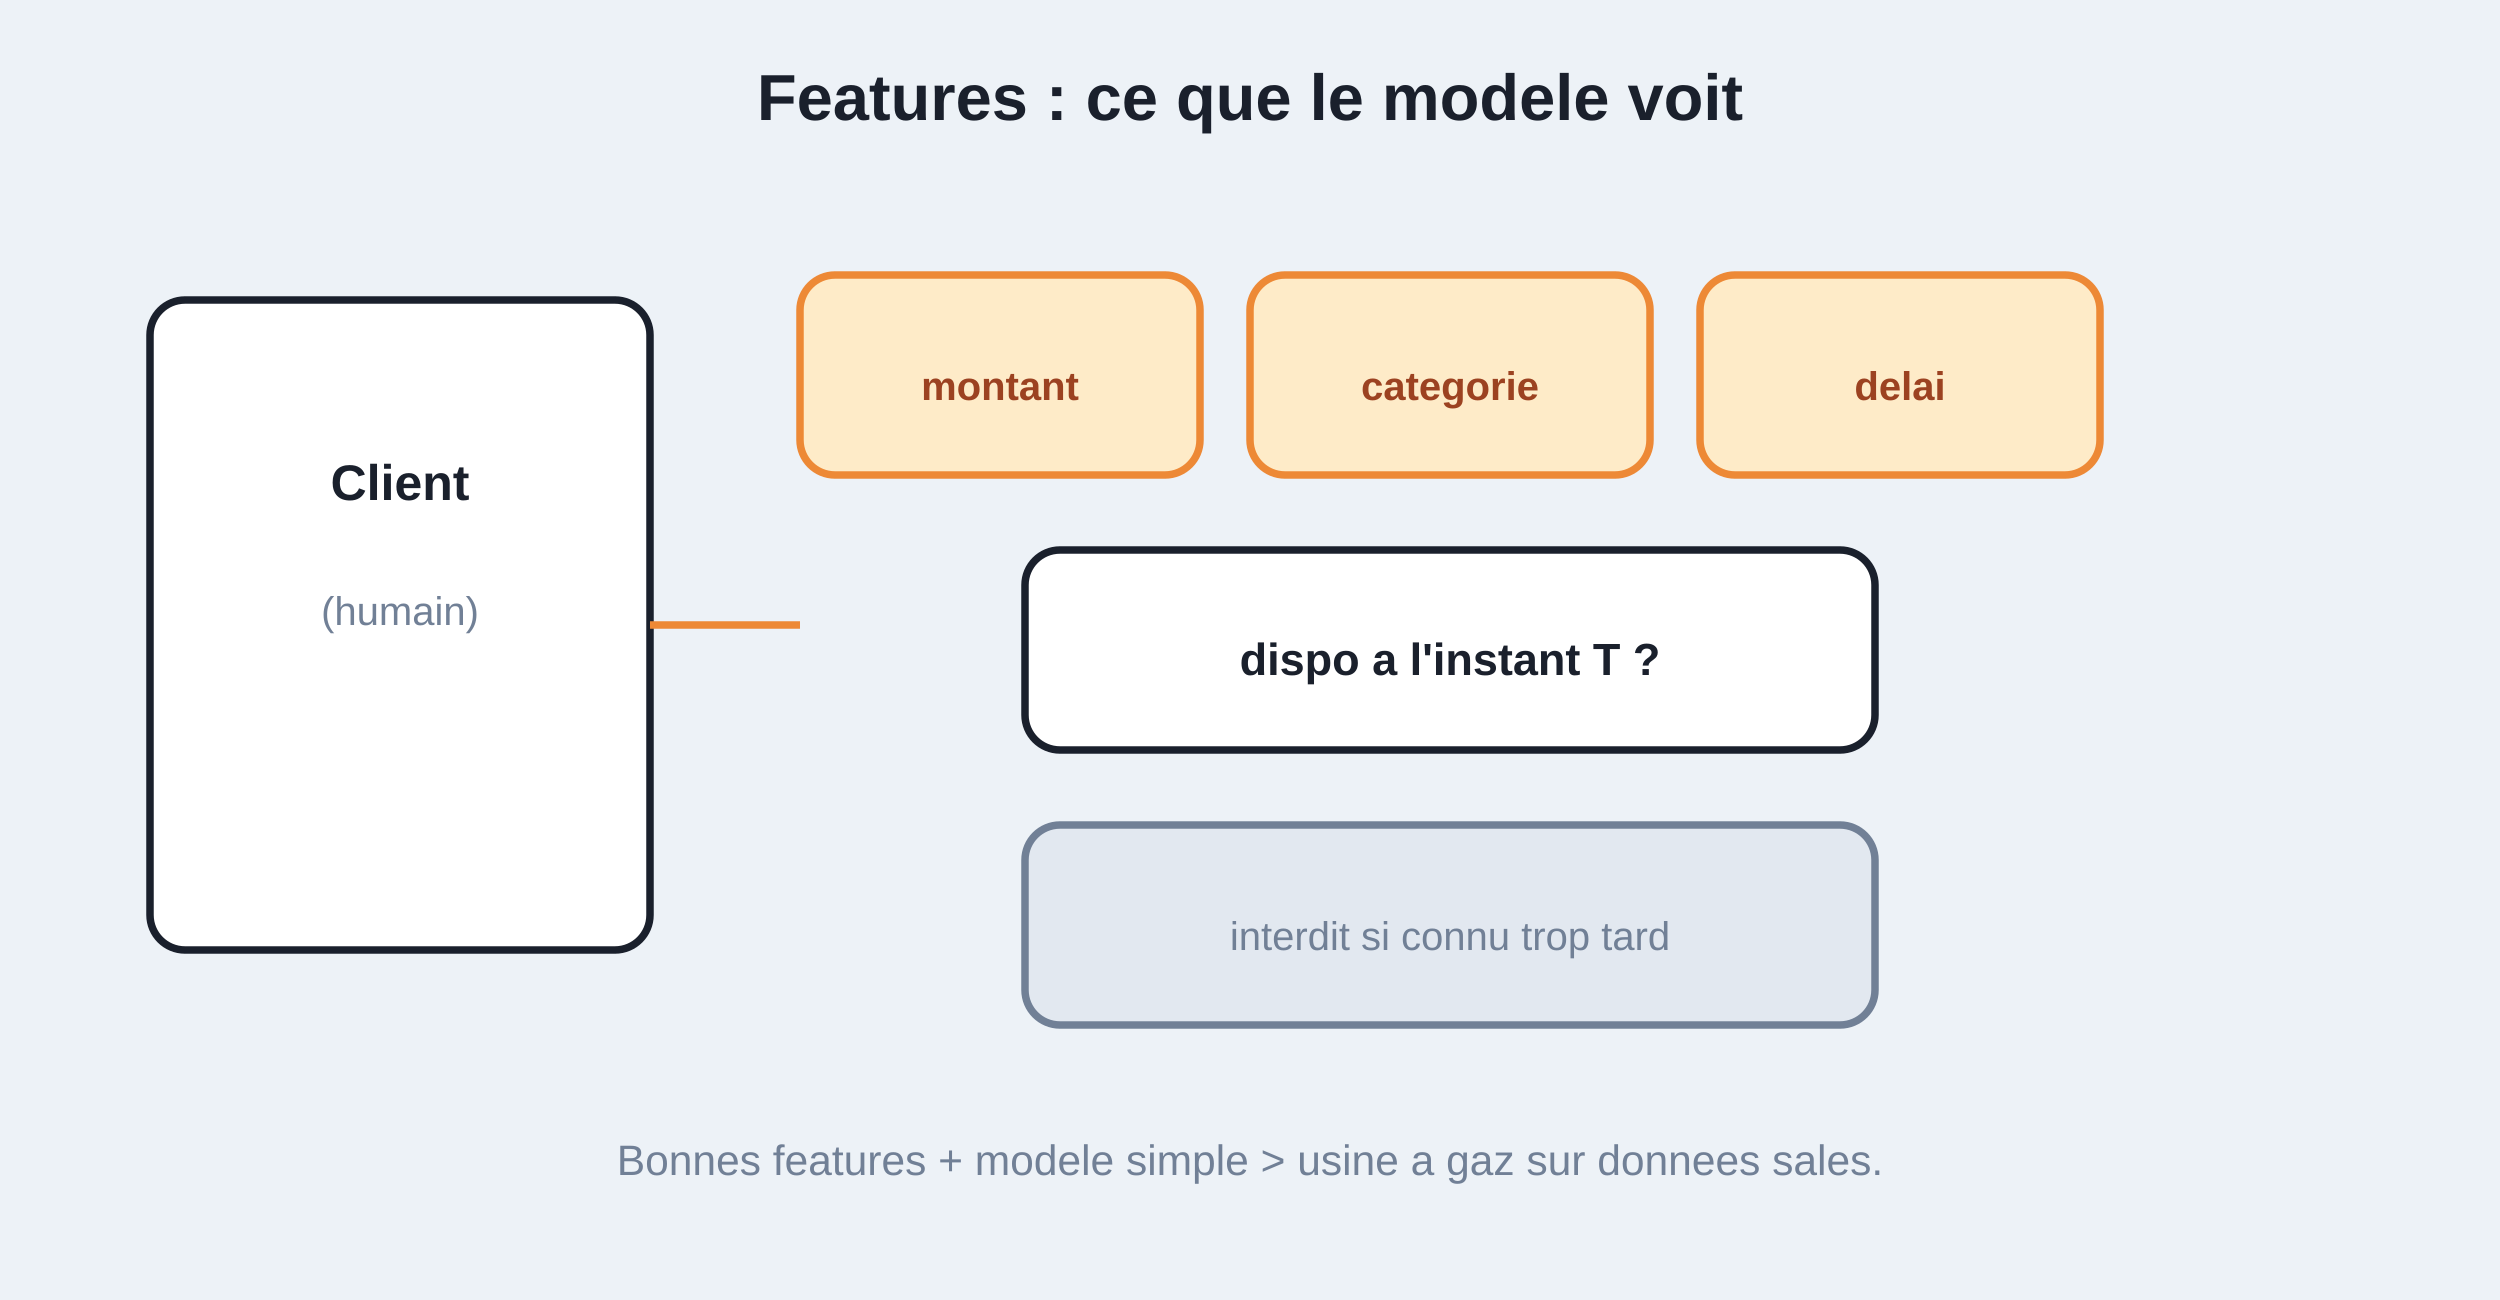
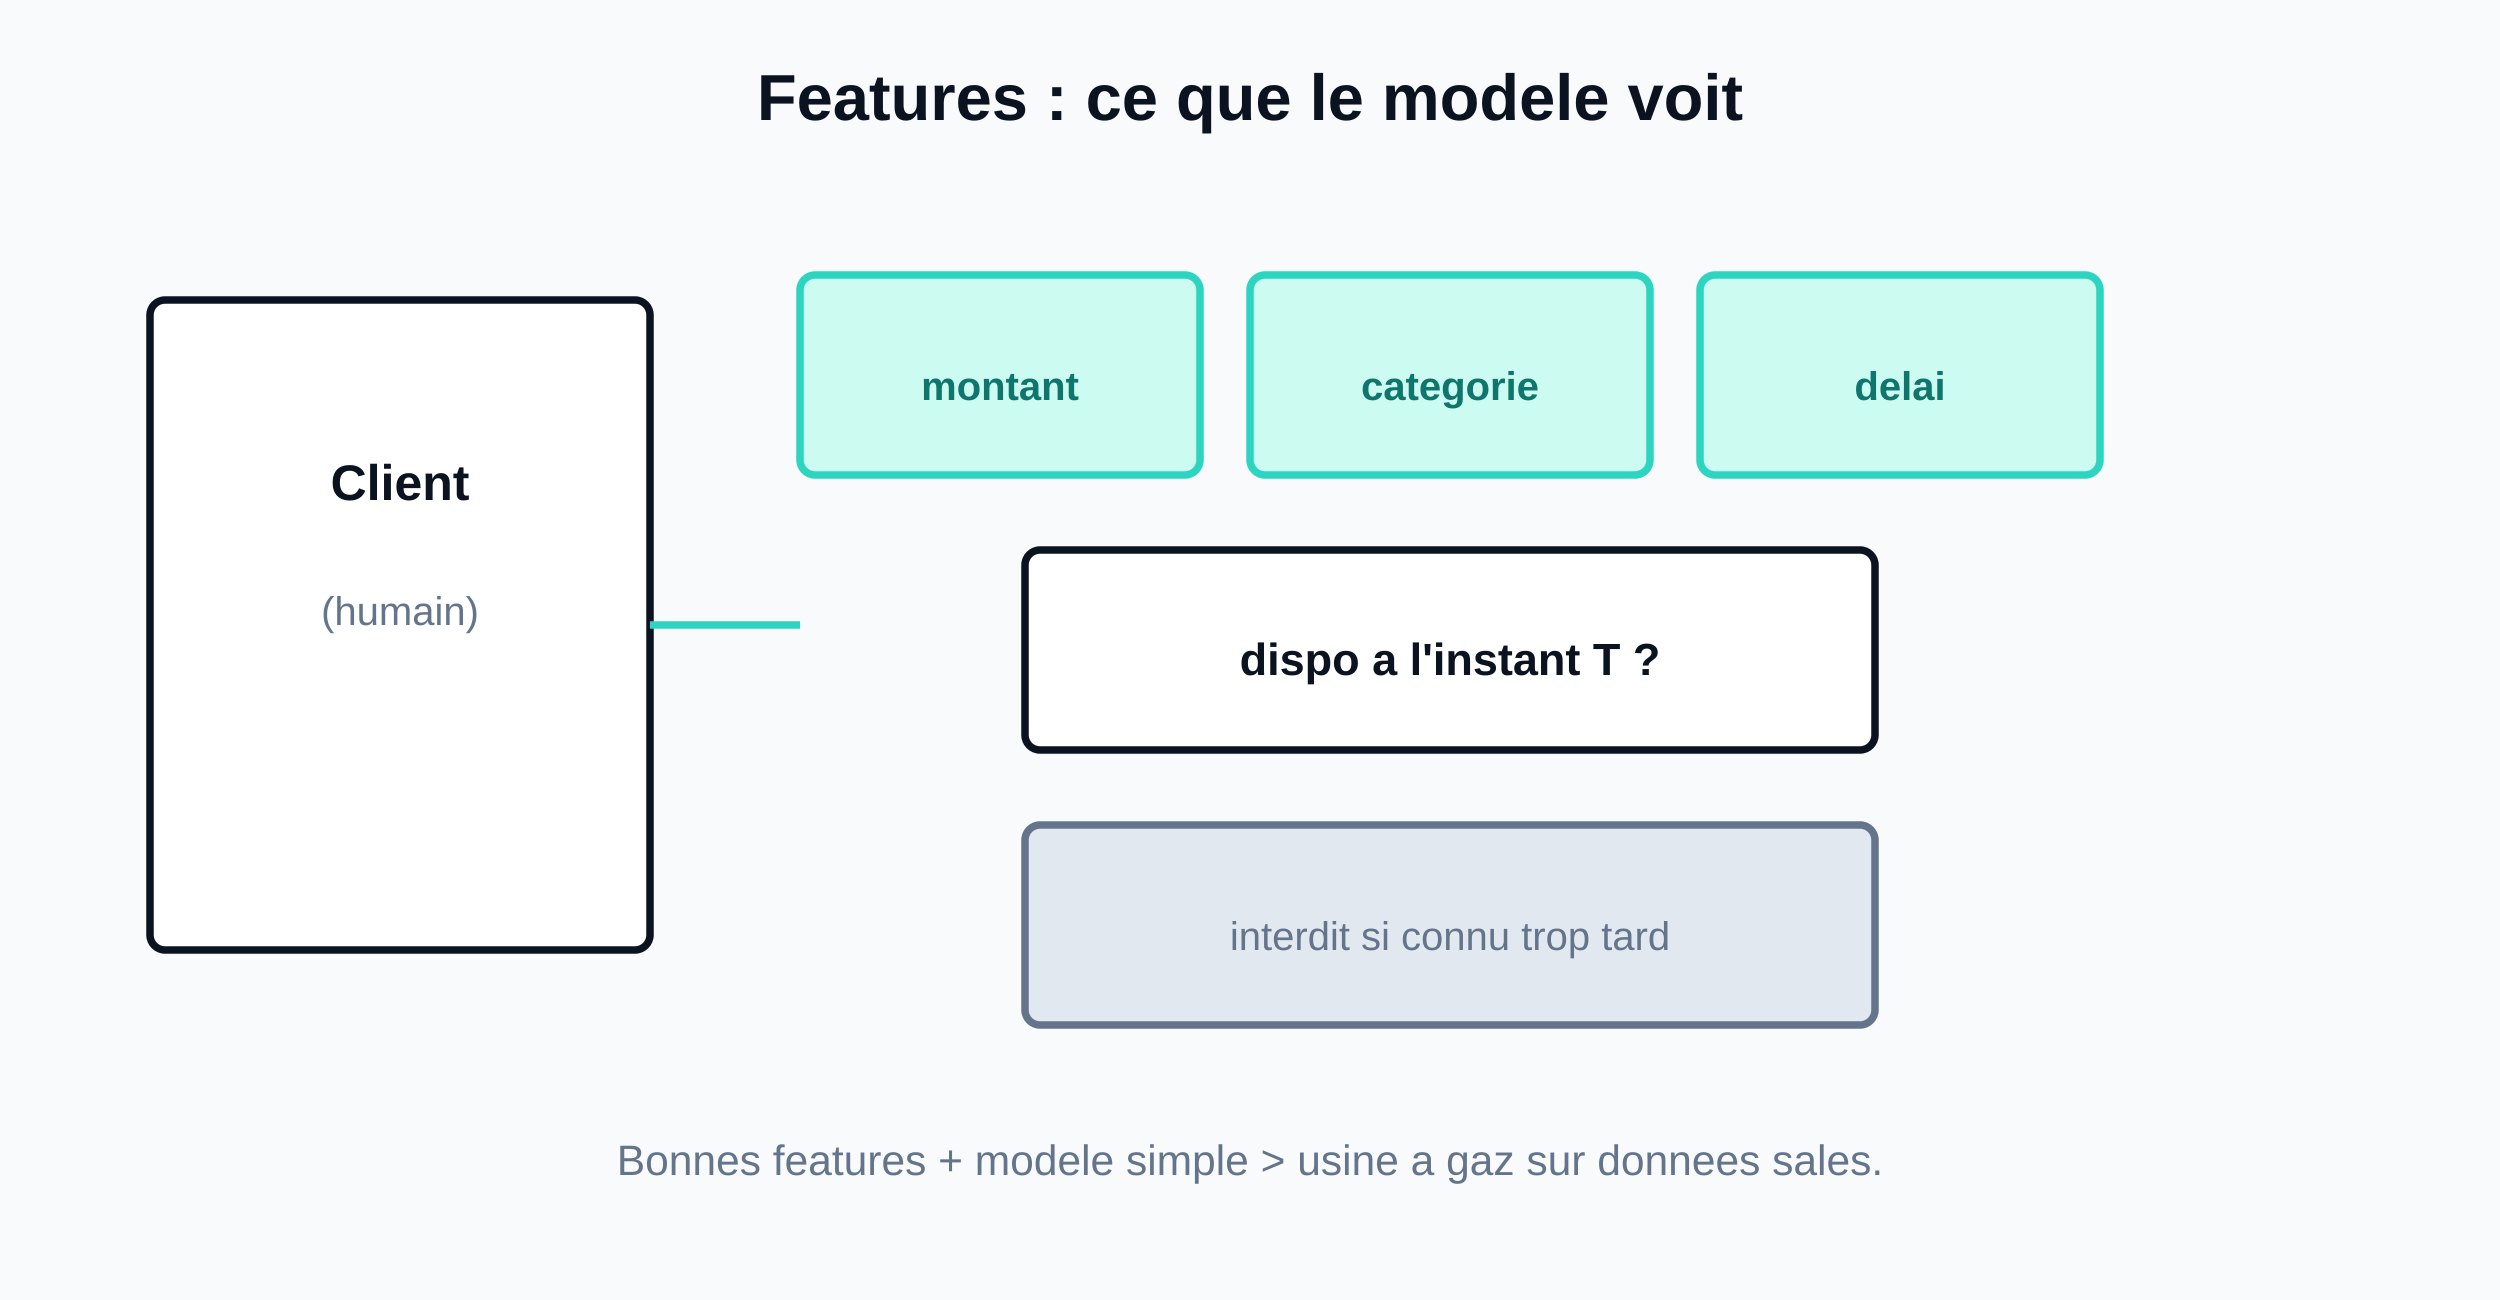
<svg xmlns="http://www.w3.org/2000/svg" width="1000" height="520" viewBox="0 0 1000 520">
-   <rect width="1000" height="520" fill="#edf2f7" />
-   <text x="500" y="48" text-anchor="middle" font-family="Segoe UI, Arial, sans-serif" font-size="26" fill="#1a202c" font-weight="700">Features : ce que le modele voit</text>
-   <rect x="60" y="120" width="200" height="260" rx="14" fill="#ffffff" stroke="#1a202c" stroke-width="3" />
-   <text x="160" y="200" text-anchor="middle" font-family="Segoe UI, Arial, sans-serif" font-size="20" fill="#1a202c" font-weight="700">Client</text>
-   <text x="160" y="250" text-anchor="middle" font-family="Segoe UI, Arial, sans-serif" font-size="16" fill="#718096" font-weight="400">(humain)</text>
-   <line x1="260" y1="250" x2="320" y2="250" stroke="#ed8936" stroke-width="3" />
-   <rect x="320" y="110" width="160" height="80" rx="14" fill="#feebc8" stroke="#ed8936" stroke-width="3" />
-   <text x="400" y="160" text-anchor="middle" font-family="Segoe UI, Arial, sans-serif" font-size="16" fill="#9c4221" font-weight="700">montant</text>
-   <rect x="500" y="110" width="160" height="80" rx="14" fill="#feebc8" stroke="#ed8936" stroke-width="3" />
-   <text x="580" y="160" text-anchor="middle" font-family="Segoe UI, Arial, sans-serif" font-size="16" fill="#9c4221" font-weight="700">categorie</text>
-   <rect x="680" y="110" width="160" height="80" rx="14" fill="#feebc8" stroke="#ed8936" stroke-width="3" />
-   <text x="760" y="160" text-anchor="middle" font-family="Segoe UI, Arial, sans-serif" font-size="16" fill="#9c4221" font-weight="700">delai</text>
-   <rect x="410" y="220" width="340" height="80" rx="14" fill="#ffffff" stroke="#1a202c" stroke-width="3" />
-   <text x="580" y="270" text-anchor="middle" font-family="Segoe UI, Arial, sans-serif" font-size="18" fill="#1a202c" font-weight="700">dispo a l'instant T ?</text>
-   <rect x="410" y="330" width="340" height="80" rx="14" fill="#e2e8f0" stroke="#718096" stroke-width="3" />
-   <text x="580" y="380" text-anchor="middle" font-family="Segoe UI, Arial, sans-serif" font-size="16" fill="#718096" font-weight="400">interdit si connu trop tard</text>
-   <text x="500" y="470" text-anchor="middle" font-family="Segoe UI, Arial, sans-serif" font-size="17" fill="#718096" font-weight="400">Bonnes features + modele simple &gt; usine a gaz sur donnees sales.</text>
+   <rect width="1000" height="520" fill="#f8fafc" />
+   <text x="500" y="48" text-anchor="middle" font-family="Segoe UI, Arial, sans-serif" font-size="26" fill="#0b1220" font-weight="700">Features : ce que le modele voit</text>
+   <rect x="60" y="120" width="200" height="260" rx="6" fill="#ffffff" stroke="#0b1220" stroke-width="3" />
+   <text x="160" y="200" text-anchor="middle" font-family="Segoe UI, Arial, sans-serif" font-size="20" fill="#0b1220" font-weight="700">Client</text>
+   <text x="160" y="250" text-anchor="middle" font-family="Segoe UI, Arial, sans-serif" font-size="16" fill="#64748b" font-weight="400">(humain)</text>
+   <line x1="260" y1="250" x2="320" y2="250" stroke="#2dd4bf" stroke-width="3" />
+   <rect x="320" y="110" width="160" height="80" rx="6" fill="#ccfbf1" stroke="#2dd4bf" stroke-width="3" />
+   <text x="400" y="160" text-anchor="middle" font-family="Segoe UI, Arial, sans-serif" font-size="16" fill="#0f766e" font-weight="700">montant</text>
+   <rect x="500" y="110" width="160" height="80" rx="6" fill="#ccfbf1" stroke="#2dd4bf" stroke-width="3" />
+   <text x="580" y="160" text-anchor="middle" font-family="Segoe UI, Arial, sans-serif" font-size="16" fill="#0f766e" font-weight="700">categorie</text>
+   <rect x="680" y="110" width="160" height="80" rx="6" fill="#ccfbf1" stroke="#2dd4bf" stroke-width="3" />
+   <text x="760" y="160" text-anchor="middle" font-family="Segoe UI, Arial, sans-serif" font-size="16" fill="#0f766e" font-weight="700">delai</text>
+   <rect x="410" y="220" width="340" height="80" rx="6" fill="#ffffff" stroke="#0b1220" stroke-width="3" />
+   <text x="580" y="270" text-anchor="middle" font-family="Segoe UI, Arial, sans-serif" font-size="18" fill="#0b1220" font-weight="700">dispo a l'instant T ?</text>
+   <rect x="410" y="330" width="340" height="80" rx="6" fill="#e2e8f0" stroke="#64748b" stroke-width="3" />
+   <text x="580" y="380" text-anchor="middle" font-family="Segoe UI, Arial, sans-serif" font-size="16" fill="#64748b" font-weight="400">interdit si connu trop tard</text>
+   <text x="500" y="470" text-anchor="middle" font-family="Segoe UI, Arial, sans-serif" font-size="17" fill="#64748b" font-weight="400">Bonnes features + modele simple &gt; usine a gaz sur donnees sales.</text>
</svg>
